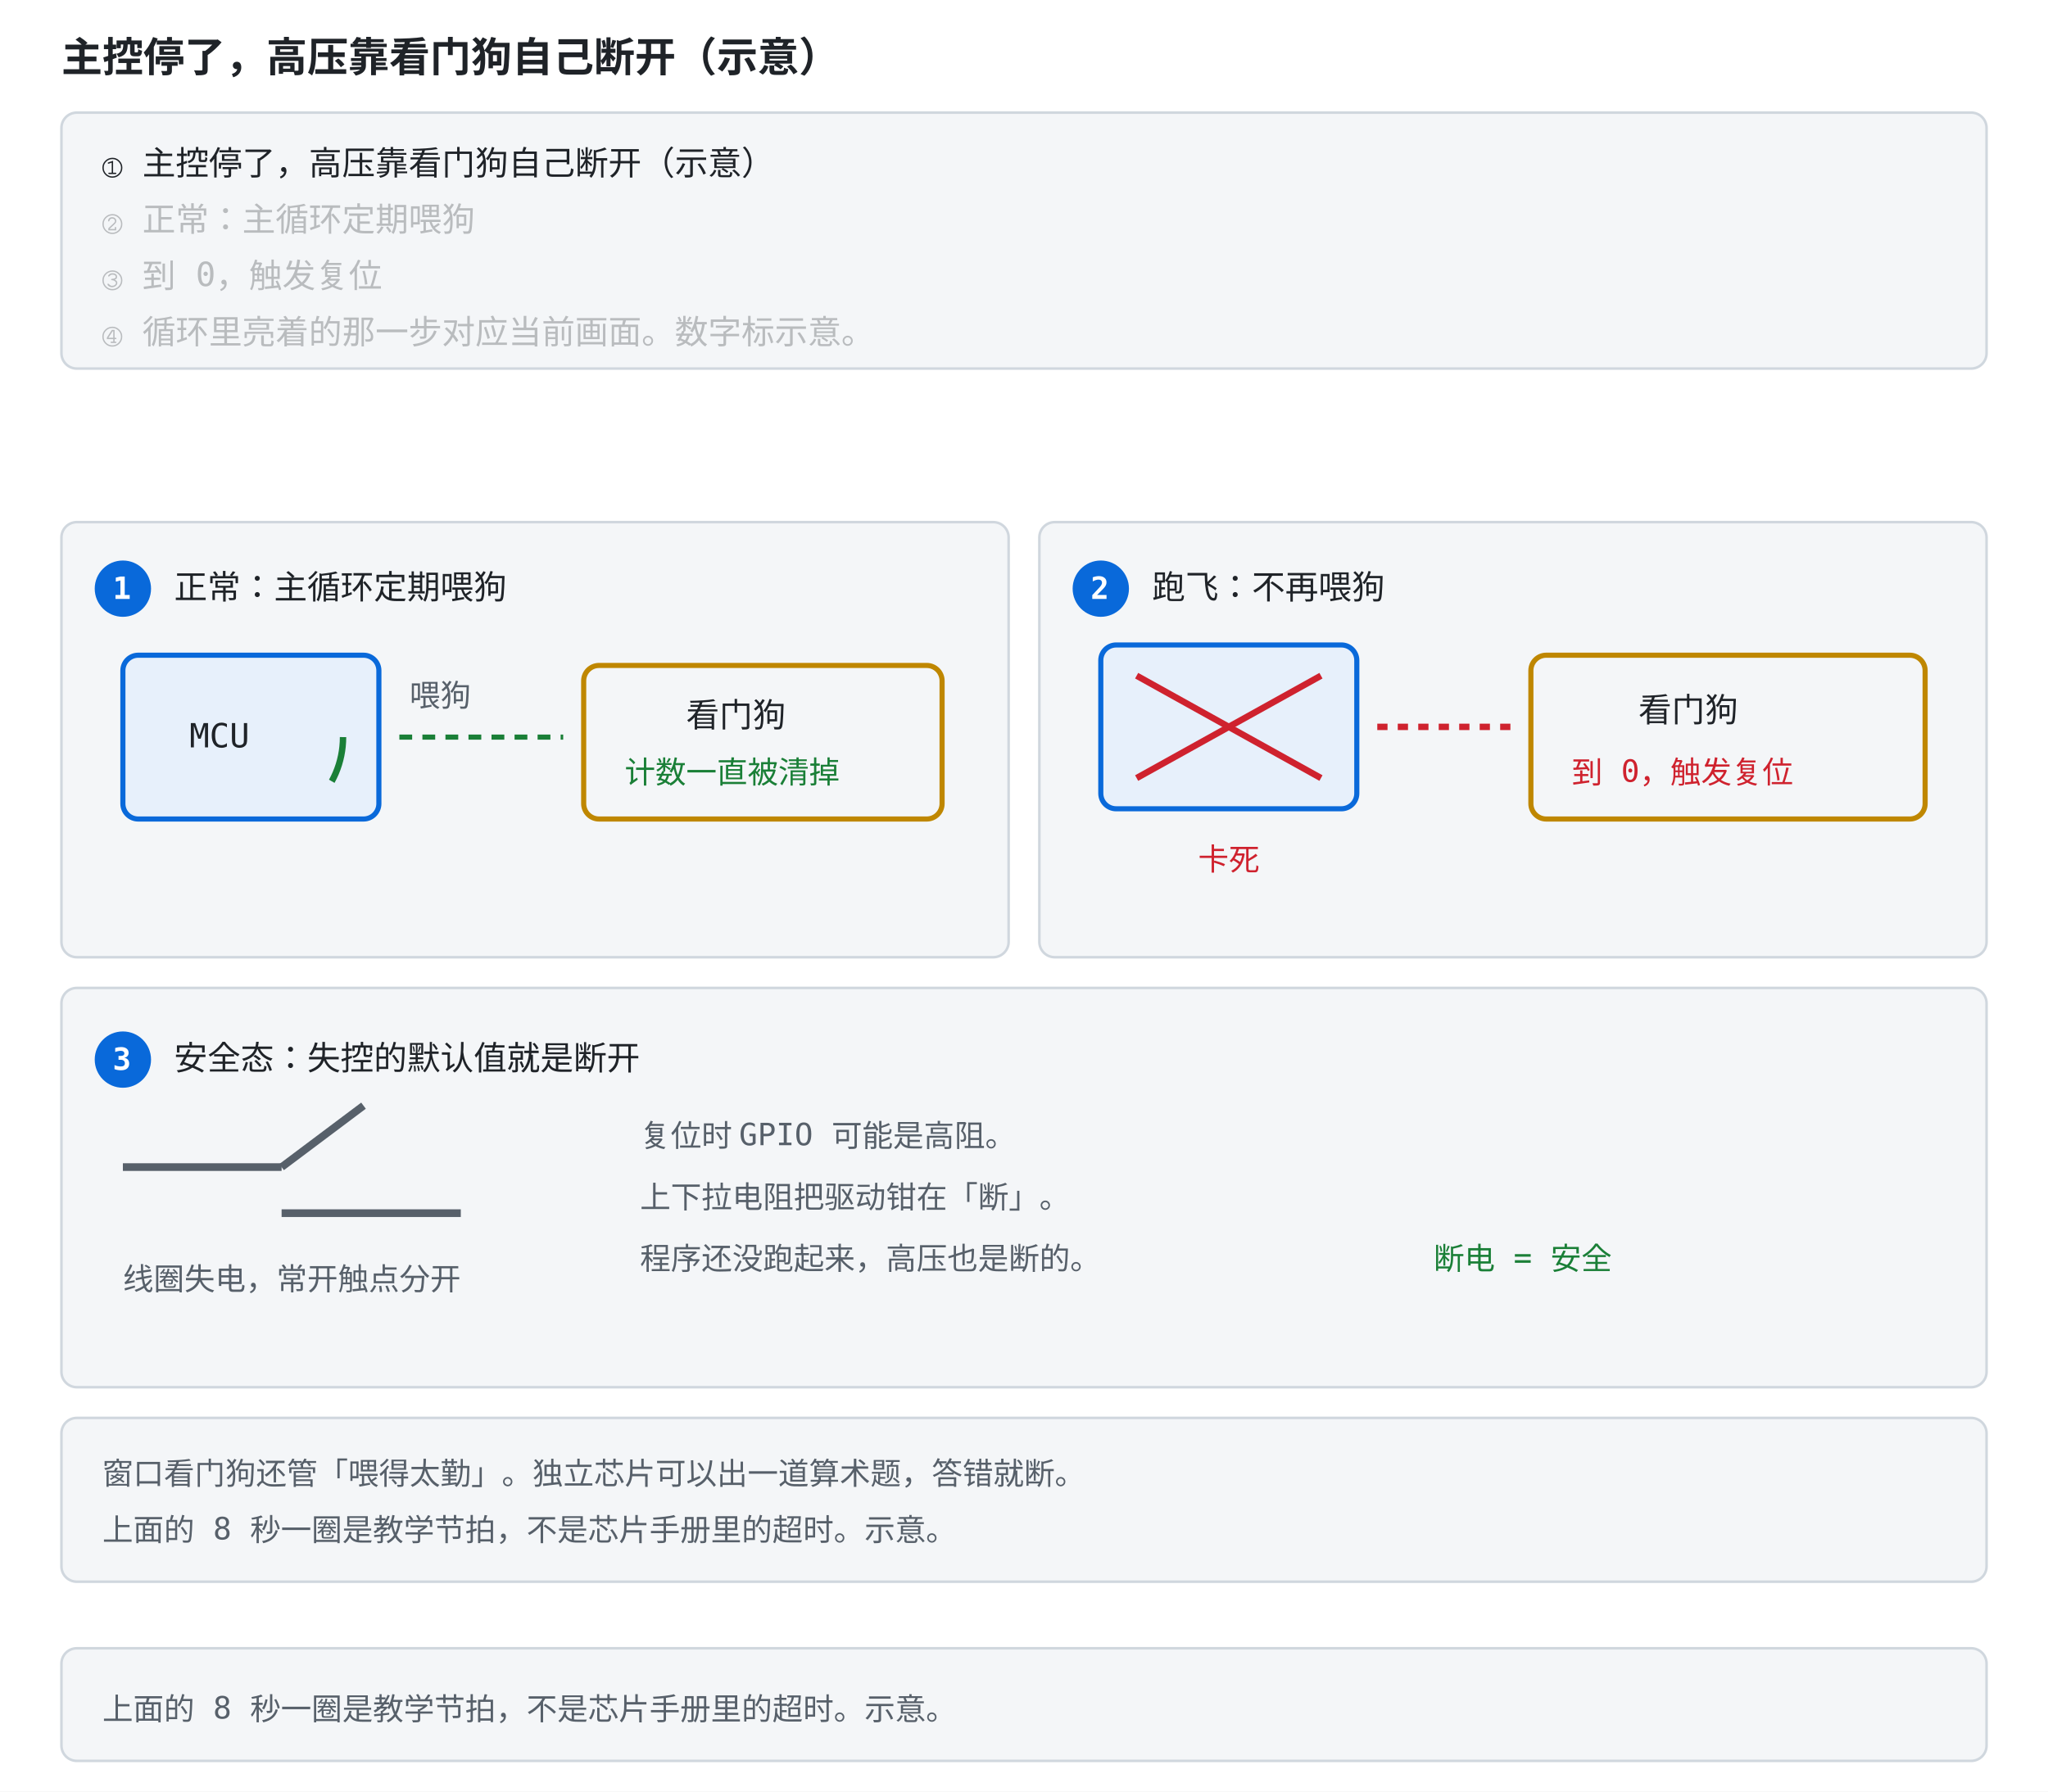
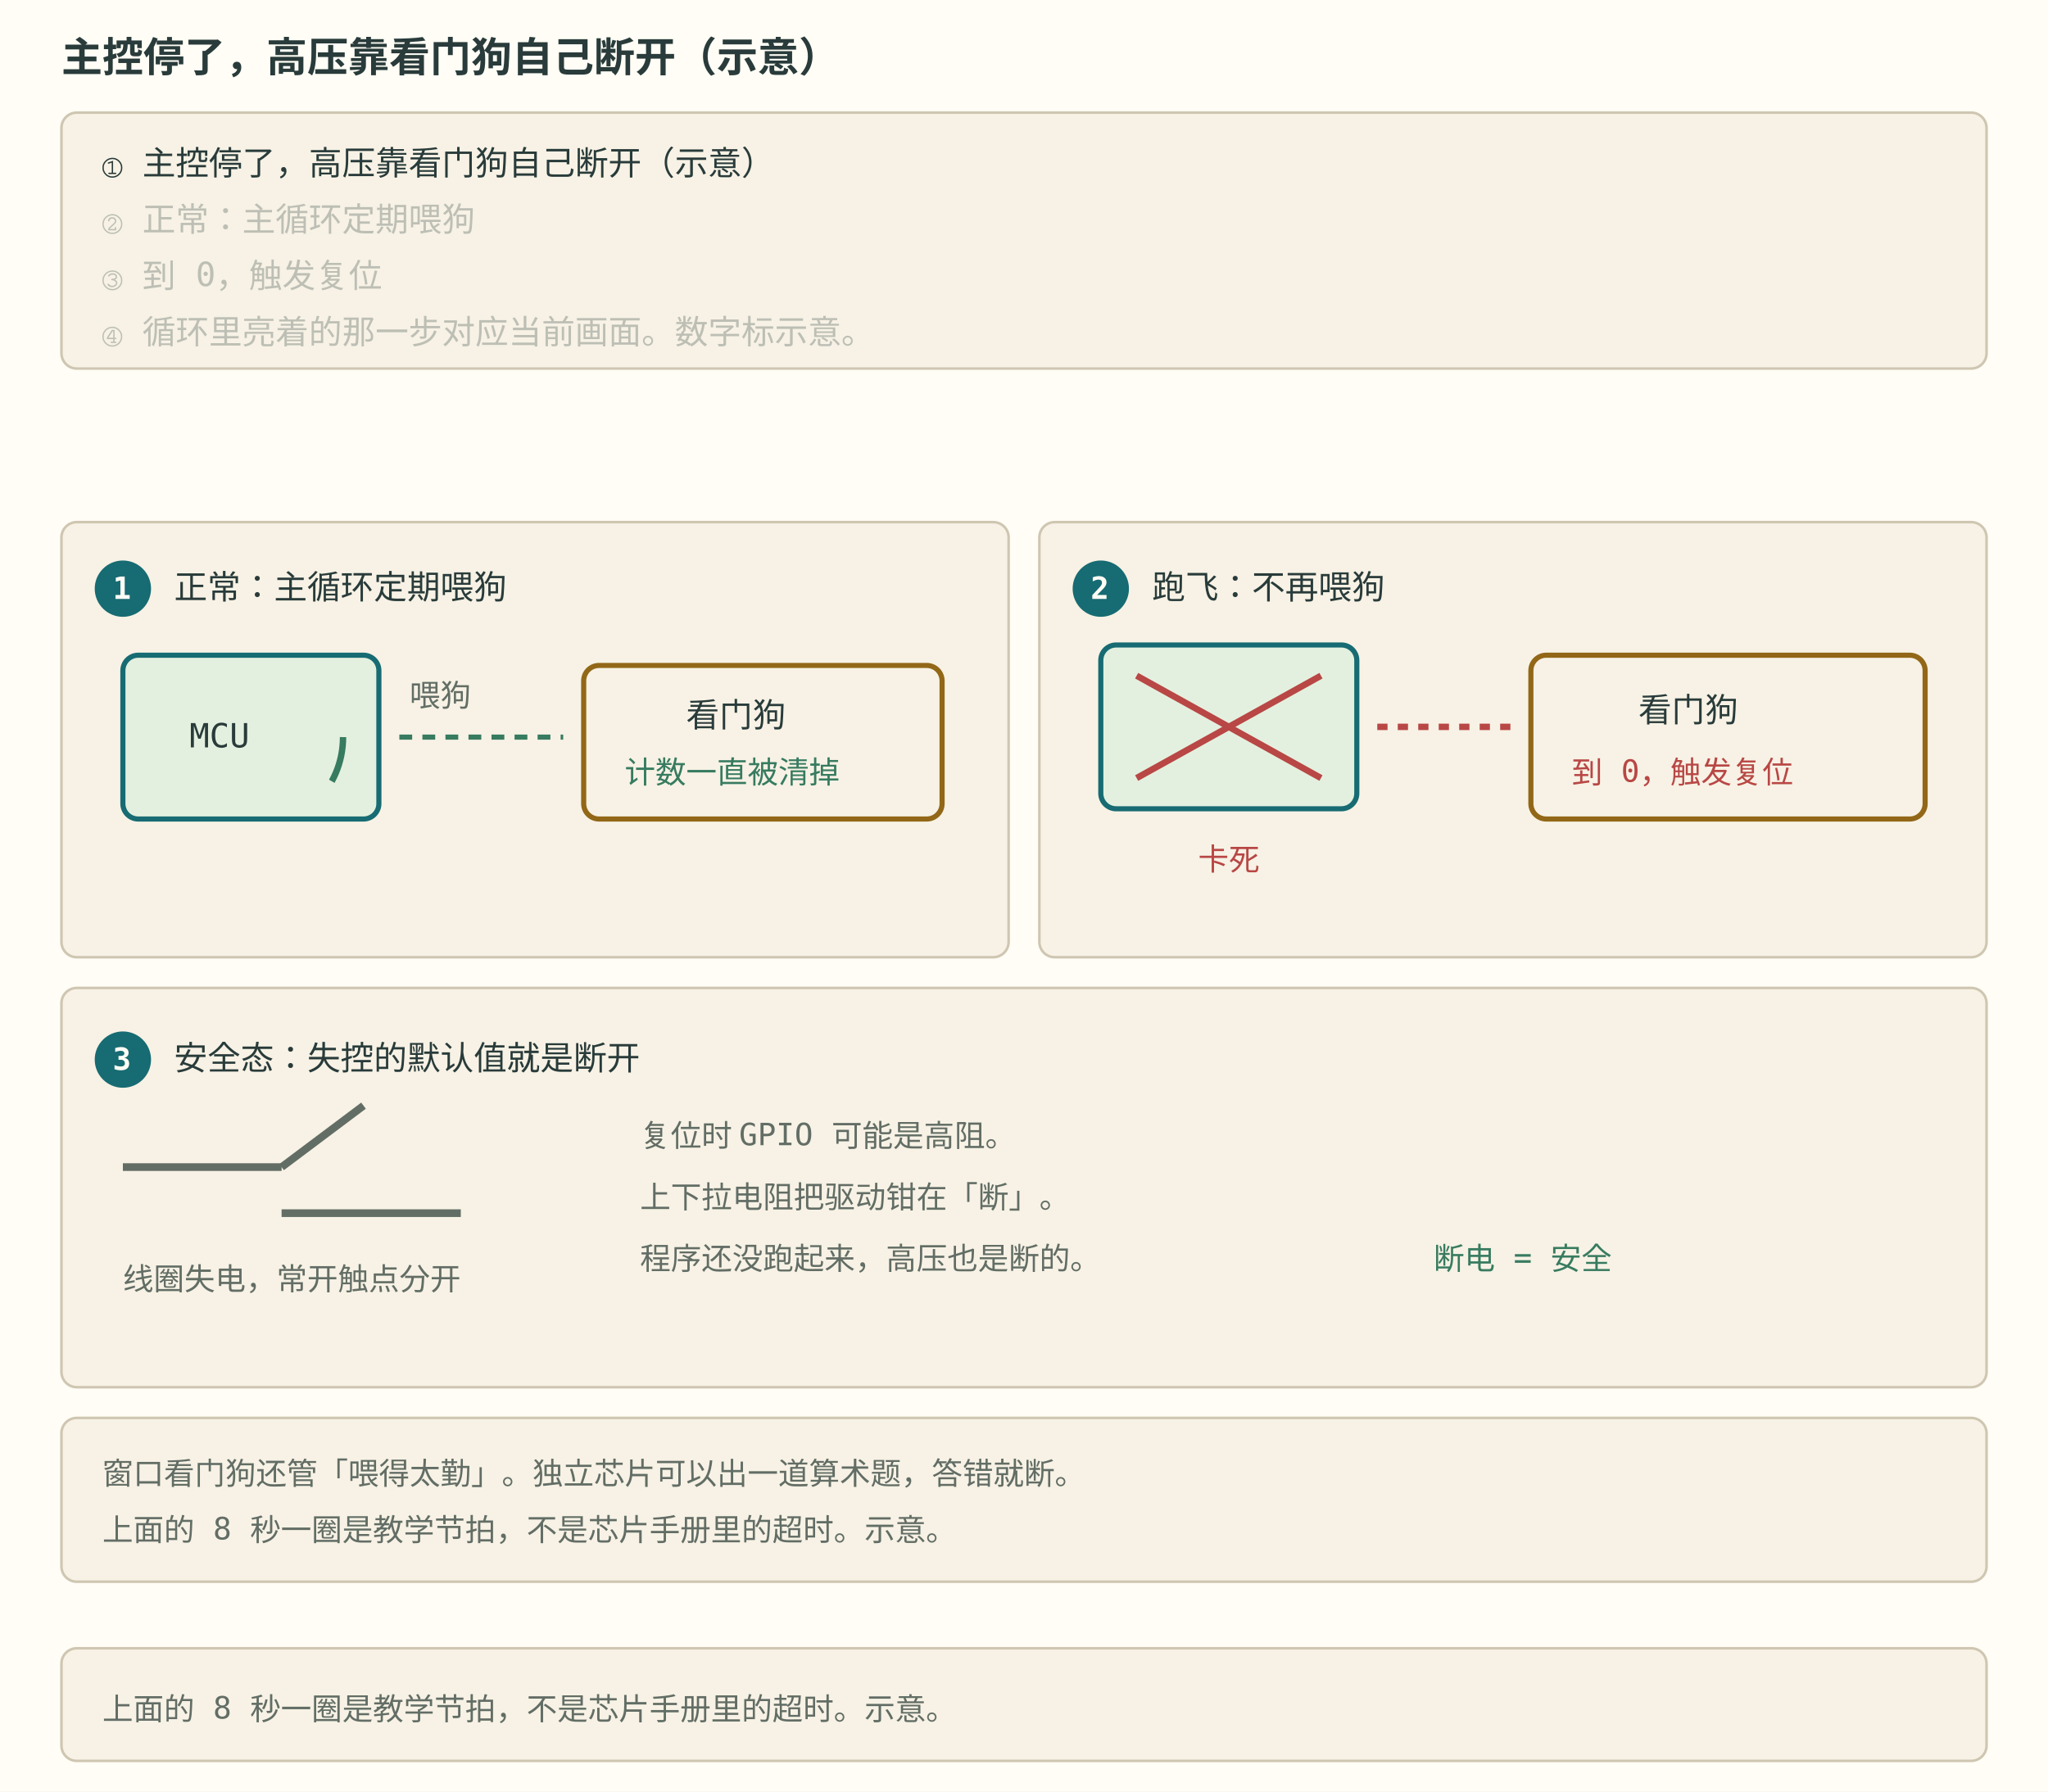
<svg xmlns="http://www.w3.org/2000/svg" viewBox="0 -156 800 700" role="img" font-family="ui-monospace, Consolas, monospace">
  <style>
-     .bg { fill: #ffffff; }
-     .panel { fill: #f4f6f8; stroke: #d0d7de; }
-     .txt { fill: #1f2328; font-size: 13px; }
-     .small { fill: #57606a; font-size: 12px; }
-     .title { fill: #1f2328; font-size: 16px; font-weight: bold; }
-     .mcu { fill: #e7f0fb; stroke: #0969da; stroke-width: 2; }
-     .wd { fill: #f4f6f8; stroke: #bf8700; stroke-width: 2; }
-     .spin { stroke: #1a7f37; stroke-width: 2.5; fill: none; }
-     .frozen { stroke: #cf222e; stroke-width: 2.5; fill: none; }
-     .feed { stroke: #1a7f37; stroke-width: 2; fill: none; stroke-dasharray: 5 4; }
-     .trip { stroke: #cf222e; stroke-width: 2.5; fill: none; }
-     .relay { stroke: #57606a; stroke-width: 3; }
-     .ok { fill: #1a7f37; }
-     .bad { fill: #cf222e; }
-     .badge { fill: #0969da; }
-     .badget { fill: #ffffff; font-size: 12px; font-weight: bold; }
+     .bg { fill: #fffdf5; }
+     .panel { fill: #f7f2e5; stroke: #cfc6b2; }
+     .txt { fill: #293b3a; font-size: 13px; }
+     .small { fill: #626d65; font-size: 12px; }
+     .title { fill: #293b3a; font-size: 16px; font-weight: bold; }
+     .mcu { fill: #e4f0df; stroke: #176b73; stroke-width: 2; }
+     .wd { fill: #f7f2e5; stroke: #926717; stroke-width: 2; }
+     .spin { stroke: #377b60; stroke-width: 2.5; fill: none; }
+     .frozen { stroke: #b84745; stroke-width: 2.5; fill: none; }
+     .feed { stroke: #377b60; stroke-width: 2; fill: none; stroke-dasharray: 5 4; }
+     .trip { stroke: #b84745; stroke-width: 2.5; fill: none; }
+     .relay { stroke: #626d65; stroke-width: 3; }
+     .ok { fill: #377b60; }
+     .bad { fill: #b84745; }
+     .badge { fill: #176b73; }
+     .badget { fill: #fffdf5; font-size: 12px; font-weight: bold; }
    @media (prefers-color-scheme: dark) {
-       .bg { fill: #0d1117; }
-       .panel { fill: #161b22; stroke: #30363d; }
-       .txt { fill: #e6edf3; }
-       .small { fill: #8b949e; }
-       .title { fill: #e6edf3; }
-       .mcu { fill: #12233a; stroke: #4493f8; }
-       .wd { fill: #161b22; stroke: #d29922; }
-       .spin { stroke: #3fb950; }
-       .frozen { stroke: #ff7b72; }
-       .feed { stroke: #3fb950; }
-       .trip { stroke: #ff7b72; }
-       .relay { stroke: #8b949e; }
-       .ok { fill: #3fb950; }
-       .bad { fill: #ff7b72; }
-       .badge { fill: #4493f8; }
-       .badget { fill: #0d1117; }
+       .bg { fill: #192727; }
+       .panel { fill: #223333; stroke: #496160; }
+       .txt { fill: #edf0e5; }
+       .small { fill: #b0beb3; }
+       .title { fill: #edf0e5; }
+       .mcu { fill: #293f35; stroke: #7ec5c5; }
+       .wd { fill: #223333; stroke: #dfbd78; }
+       .spin { stroke: #8fc7a2; }
+       .frozen { stroke: #f39b91; }
+       .feed { stroke: #8fc7a2; }
+       .trip { stroke: #f39b91; }
+       .relay { stroke: #b0beb3; }
+       .ok { fill: #8fc7a2; }
+       .bad { fill: #f39b91; }
+       .badge { fill: #7ec5c5; }
+       .badget { fill: #192727; }
    }
  </style>
  <rect class="bg" x="0" y="-156" width="800" height="700" />
  <text class="title" x="24" y="-128">主控停了，高压靠看门狗自己断开（示意）</text>
  <rect class="panel" x="24" y="-112" width="752" height="100" rx="6" />
  <text class="txt" x="40" y="-88" opacity="1">① 主控停了，高压靠看门狗自己断开（示意）<animate calcMode="spline" keySplines="0.42 0 0.58 1;0.7 0 0.84 0;0.42 0 0.58 1;0.42 0 0.58 1;0.42 0 0.58 1;0.42 0 0.58 1;0.42 0 0.58 1" attributeName="opacity" values="1;1;0.28;0.28;0.28;0.28;0.28;0.28" keyTimes="0;0.249;0.25;0.499;0.5;0.749;0.75;1" dur="12s" repeatCount="indefinite" />
  </text>
  <text class="txt" x="40" y="-66" opacity="0.28">② 正常：主循环定期喂狗<animate calcMode="spline" keySplines="0.42 0 0.58 1;0.16 1 0.3 1;0.42 0 0.58 1;0.7 0 0.84 0;0.42 0 0.58 1;0.42 0 0.58 1;0.42 0 0.58 1" attributeName="opacity" values="0.28;0.28;1;1;0.28;0.28;0.28;0.28" keyTimes="0;0.249;0.25;0.499;0.5;0.749;0.75;1" dur="12s" repeatCount="indefinite" />
  </text>
  <text class="txt" x="40" y="-44" opacity="0.28">③ 到 0，触发复位<animate calcMode="spline" keySplines="0.42 0 0.58 1;0.42 0 0.58 1;0.42 0 0.58 1;0.16 1 0.3 1;0.42 0 0.58 1;0.7 0 0.84 0;0.42 0 0.58 1" attributeName="opacity" values="0.28;0.28;0.28;0.28;1;1;0.28;0.28" keyTimes="0;0.249;0.25;0.499;0.5;0.749;0.75;1" dur="12s" repeatCount="indefinite" />
  </text>
  <text class="txt" x="40" y="-22" opacity="0.28">④ 循环里亮着的那一步对应当前画面。数字标示意。<animate calcMode="spline" keySplines="0.42 0 0.58 1;0.42 0 0.58 1;0.42 0 0.58 1;0.42 0 0.58 1;0.42 0 0.58 1;0.16 1 0.3 1;0.42 0 0.58 1" attributeName="opacity" values="0.28;0.28;0.28;0.28;0.28;0.28;1;1" keyTimes="0;0.249;0.25;0.499;0.5;0.749;0.75;1" dur="12s" repeatCount="indefinite" />
  </text>
  <rect class="panel" x="24" y="488" width="752" height="44" rx="6" />
  <text class="small" x="40" y="516">上面的 8 秒一圈是教学节拍，不是芯片手册里的超时。示意。</text>
  <rect class="bg" width="800" height="480" />
  <rect class="panel" x="24" y="48" width="370" height="170" rx="6" />
  <circle class="badge" cx="48" cy="74" r="11" />
  <text class="badget small" x="44" y="78">1</text>
  <text class="txt" x="68" y="78">正常：主循环定期喂狗</text>
  <rect class="mcu" x="48" y="100" width="100" height="64" rx="6" />
  <text class="txt" x="74" y="136">MCU</text>
  <circle class="spin" cx="98" cy="132" r="36" stroke-dasharray="18 210">
    <animateTransform calcMode="spline" keySplines="0.42 0 0.58 1" attributeName="transform" type="rotate" from="0 98 132" to="360 98 132" dur="8s" repeatCount="indefinite" />
  </circle>
  <path class="feed" d="M 156 132 H 220">
    <animate calcMode="spline" keySplines="0.7 0 0.84 0" attributeName="stroke-dashoffset" values="18;0" dur="8s" repeatCount="indefinite" />
  </path>
  <text class="small" x="160" y="120">喂狗</text>
  <rect class="wd" x="228" y="104" width="140" height="60" rx="6" />
  <text class="txt" x="268" y="128">看门狗</text>
  <text class="ok" x="244" y="150">计数一直被清掉</text>
  <rect class="panel" x="406" y="48" width="370" height="170" rx="6" />
  <circle class="badge" cx="430" cy="74" r="11" />
  <text class="badget small" x="426" y="78">2</text>
  <text class="txt" x="450" y="78">跑飞：不再喂狗</text>
  <rect class="mcu" x="430" y="96" width="100" height="64" rx="6" />
  <line class="frozen" x1="444" y1="108" x2="516" y2="148" />
  <line class="frozen" x1="516" y1="108" x2="444" y2="148" />
  <text class="bad small" x="480" y="184" text-anchor="middle">卡死</text>
  <line class="trip" x1="538" y1="128" x2="590" y2="128" stroke-dasharray="4 4" />
  <rect class="wd" x="598" y="100" width="154" height="64" rx="6" />
  <text class="txt" x="640" y="126">看门狗</text>
  <text class="bad small" x="614" y="150">到 0，触发复位
    <animate calcMode="spline" keySplines="0.7 0 0.84 0;0.16 1 0.3 1" attributeName="opacity" values="1;0.35;1" keyTimes="0;0.5;1" dur="8s" repeatCount="indefinite" />
  </text>
  <rect class="panel" x="24" y="230" width="752" height="156" rx="6" />
  <circle class="badge" cx="48" cy="258" r="11" />
  <text class="badget small" x="44" y="262">3</text>
  <text class="txt" x="68" y="262">安全态：失控的默认值就是断开</text>
  <line class="relay" x1="48" y1="300" x2="110" y2="300" />
  <line class="relay" x1="110" y1="300" x2="142" y2="276" />
  <line class="relay" x1="110" y1="318" x2="180" y2="318" />
  <text class="small" x="48" y="348">线圈失电，常开触点分开</text>
  <text class="small" x="250" y="292">复位时 GPIO 可能是高阻。</text>
  <text class="small" x="250" y="316">上下拉电阻把驱动钳在「断」。</text>
  <text class="small" x="250" y="340">程序还没跑起来，高压也是断的。</text>
  <text class="ok" x="560" y="340">断电 = 安全</text>
  <rect class="panel" x="24" y="398" width="752" height="64" rx="6" />
  <text class="small" x="40" y="424">窗口看门狗还管「喂得太勤」。独立芯片可以出一道算术题，答错就断。</text>
  <text class="small" x="40" y="446">上面的 8 秒一圈是教学节拍，不是芯片手册里的超时。示意。</text>
</svg>
